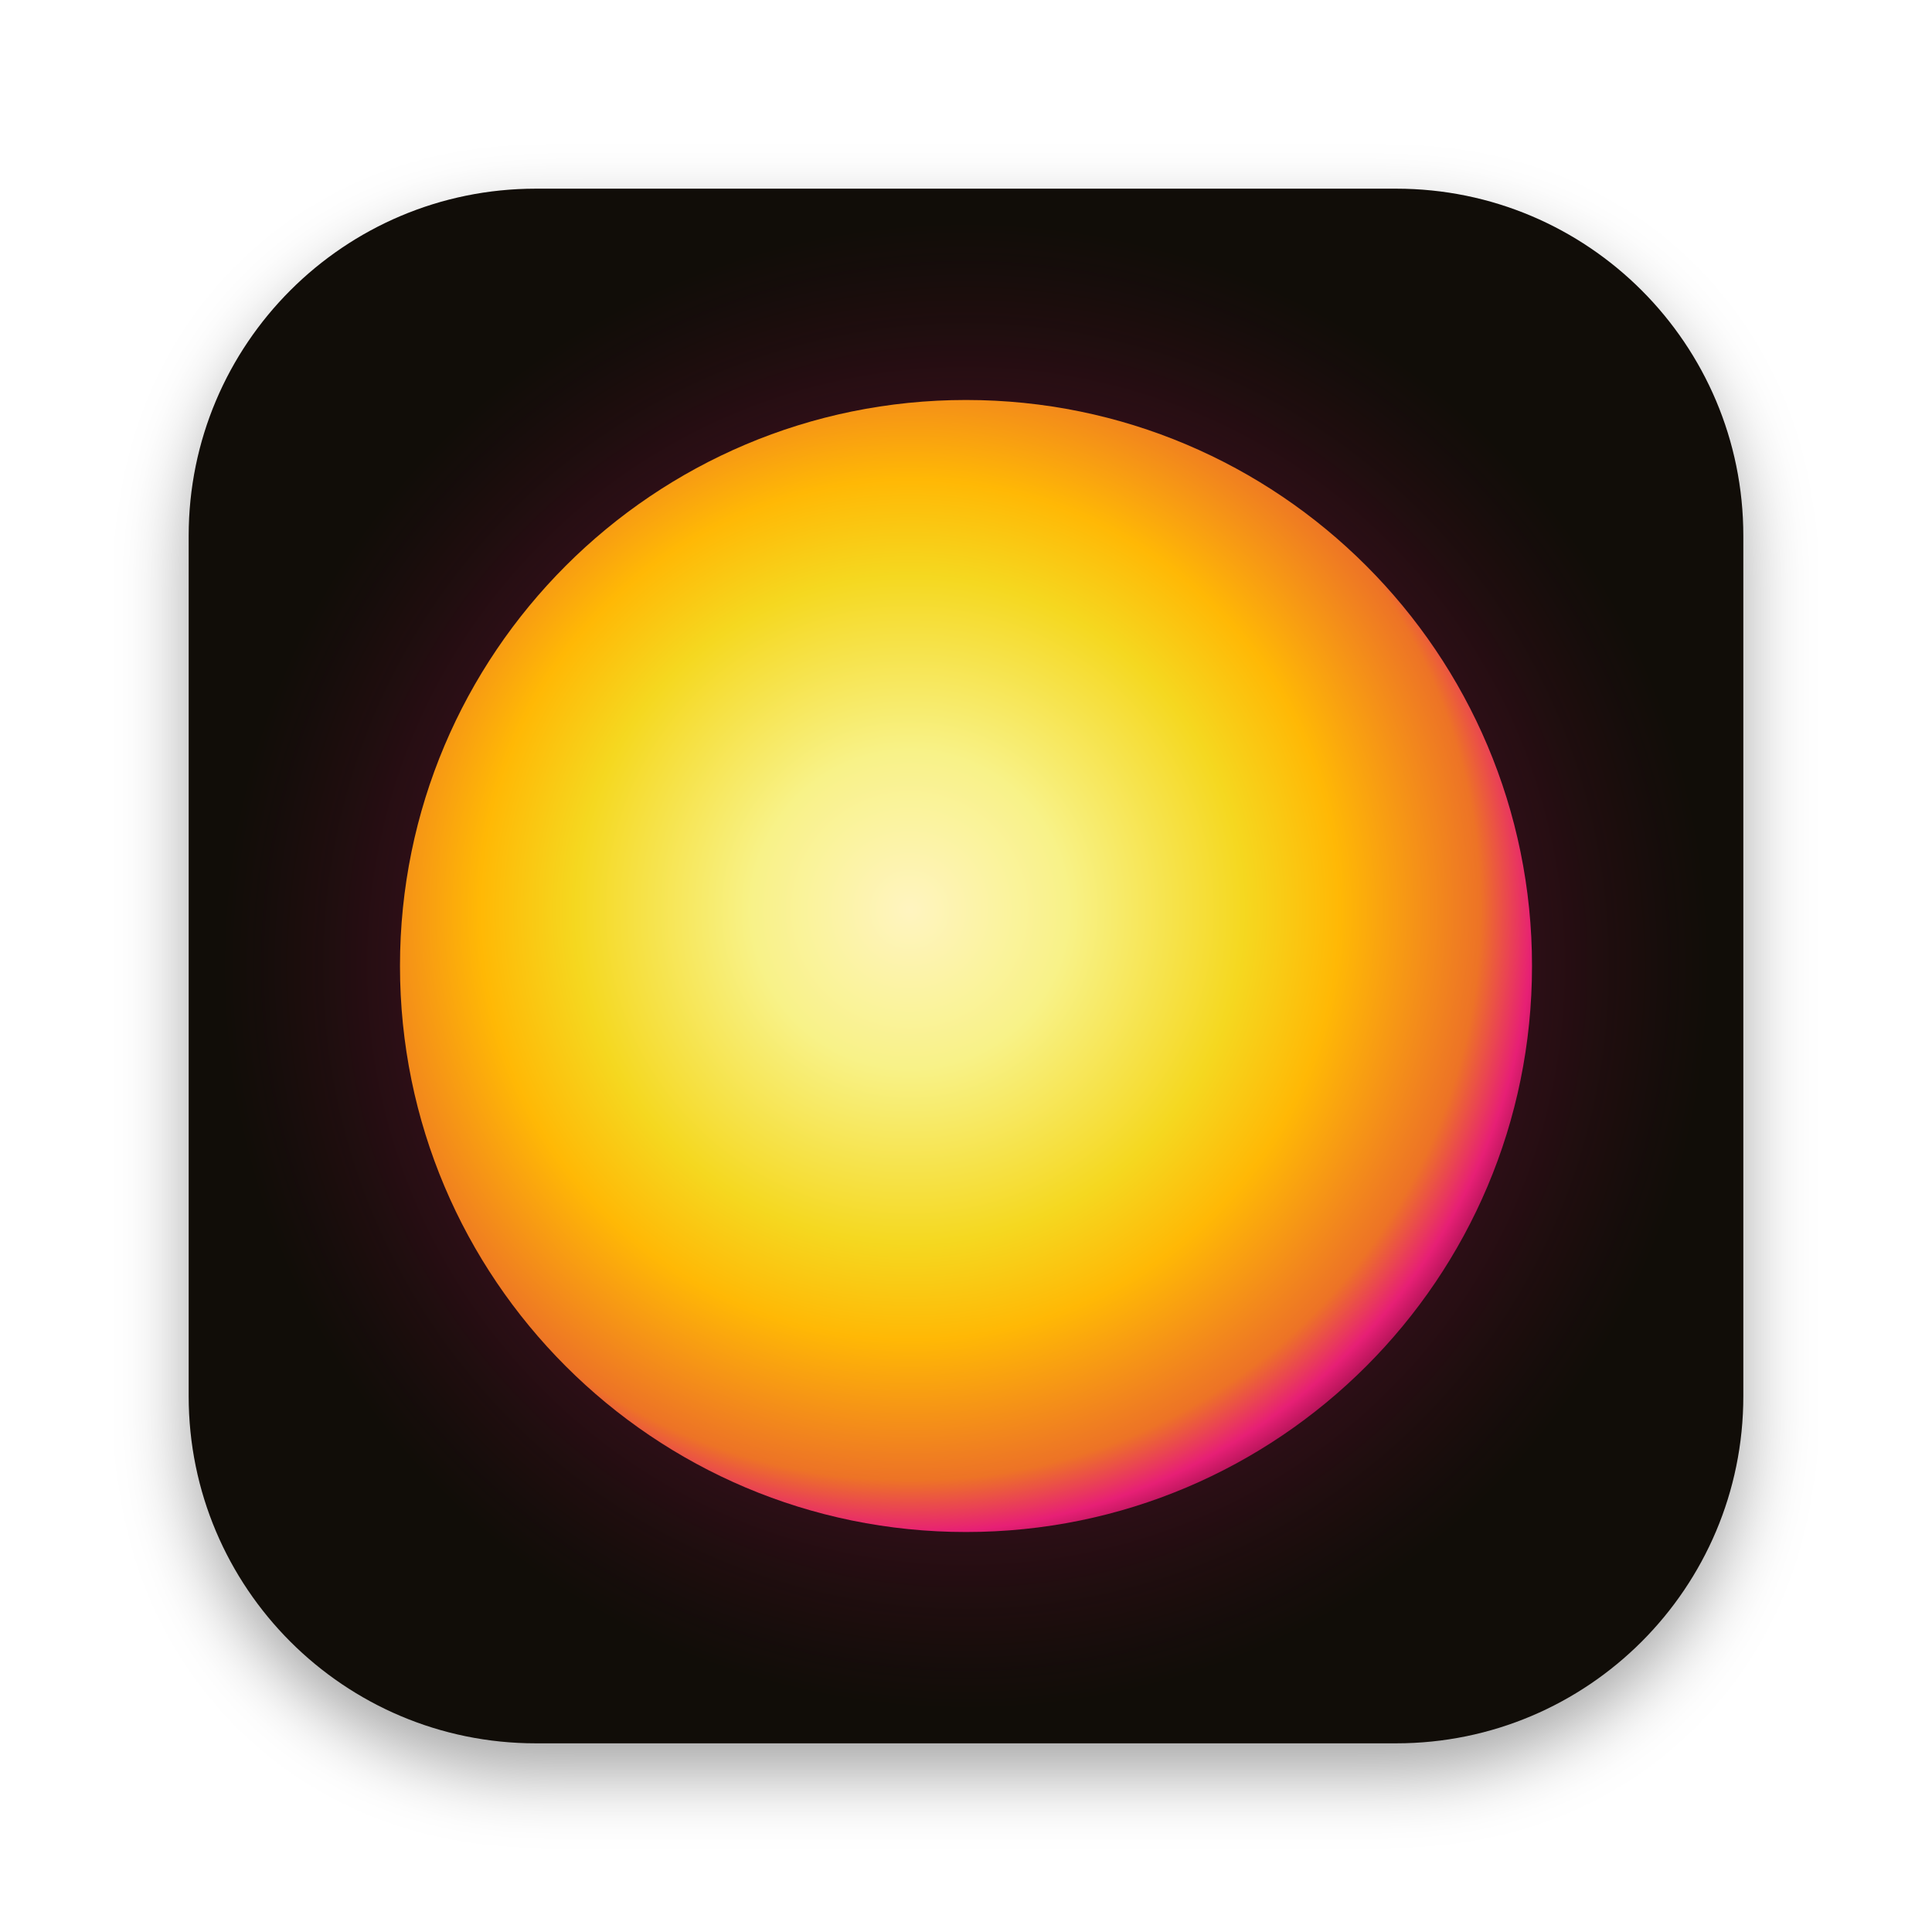
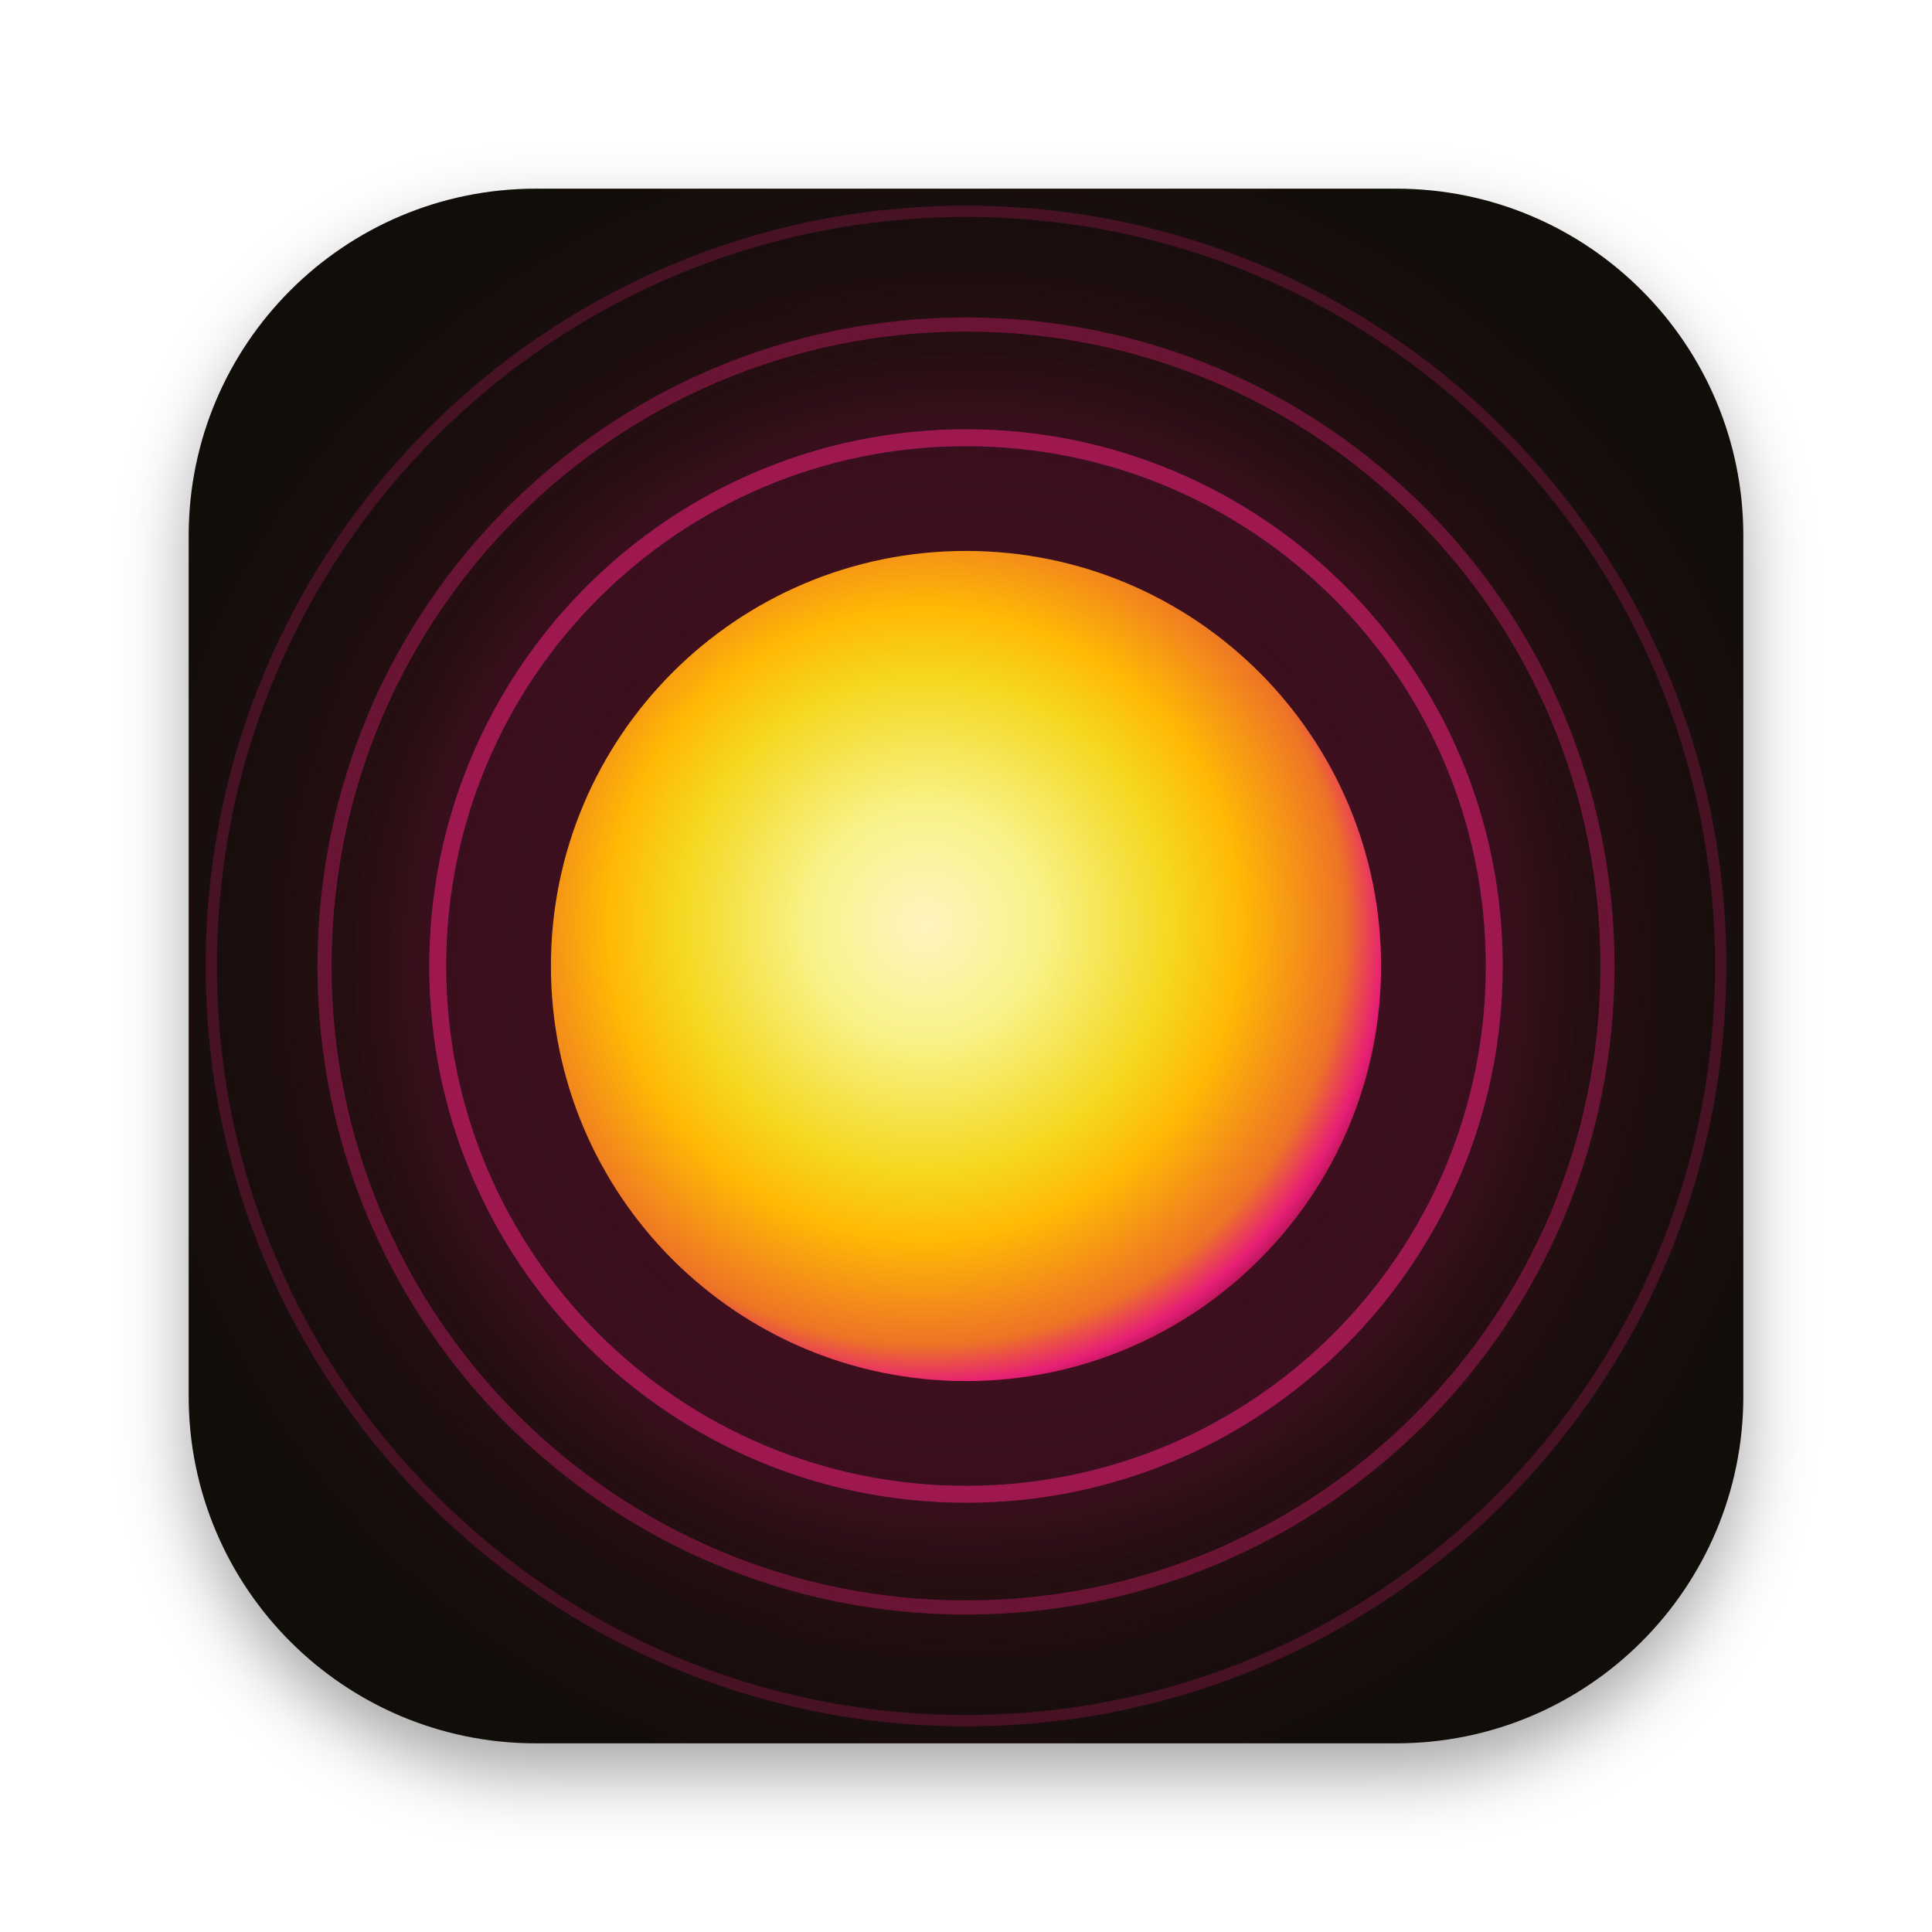
<svg xmlns="http://www.w3.org/2000/svg" viewBox="0 0 1024 1024" width="1024" height="1024">
  <defs>
    <radialGradient id="orb" cx="45%" cy="45%" r="78%">
      <stop offset="0" stop-color="#fff4c0" />
      <stop offset="0.18" stop-color="#f8f288" />
      <stop offset="0.38" stop-color="#f5d820" />
      <stop offset="0.49" stop-color="#ffb805" />
      <stop offset="0.65" stop-color="#ed7326" />
      <stop offset="0.71" stop-color="#e71f75" />
      <stop offset="0.76" stop-color="#870a3e" />
    </radialGradient>
    <radialGradient id="glow" cx="50%" cy="50%" r="50%">
      <stop offset="0.5" stop-color="#e71f75" stop-opacity="0.35" />
      <stop offset="1" stop-color="#870a3e" stop-opacity="0" />
    </radialGradient>
    <filter id="shadow" x="-20%" y="-20%" width="140%" height="140%">
      <feGaussianBlur stdDeviation="18" />
    </filter>
+     <filter id="ringglow" x="-60%" y="-60%" width="220%" height="220%">
+       <feGaussianBlur stdDeviation="27" />
+     </filter>
+     <clipPath id="tile">
+       <rect x="100" y="100" width="824" height="824" rx="184" />
+     </clipPath>
  </defs>
  <rect x="100" y="116" width="824" height="824" rx="184" fill="#000000" opacity="0.35" filter="url(#shadow)" />
  <rect x="100" y="100" width="824" height="824" rx="184" fill="#110d08" />
-   <circle cx="512" cy="512" r="400" fill="url(#glow)" />
-   <circle cx="512" cy="512" r="300" fill="url(#orb)" />
+   <g clip-path="url(#tile)">
+     <circle cx="512" cy="512" r="330" fill="url(#glow)" />
+     <circle cx="512" cy="512" r="280" fill="none" stroke="#e71f75" stroke-width="54" opacity="0.174" filter="url(#ringglow)" />
+     <circle cx="512" cy="512" r="280" fill="none" stroke="#e71f75" stroke-width="9" opacity="0.58" />
+     <circle cx="512" cy="512" r="340" fill="none" stroke="#e71f75" stroke-width="45" opacity="0.108" filter="url(#ringglow)" />
+     <circle cx="512" cy="512" r="340" fill="none" stroke="#e71f75" stroke-width="7.5" opacity="0.36" />
+     <circle cx="512" cy="512" r="400" fill="none" stroke="#e71f75" stroke-width="36" opacity="0.066" filter="url(#ringglow)" />
+     <circle cx="512" cy="512" r="400" fill="none" stroke="#e71f75" stroke-width="6" opacity="0.22" />
+     <circle cx="512" cy="512" r="220" fill="url(#orb)" />
+   </g>
</svg>
